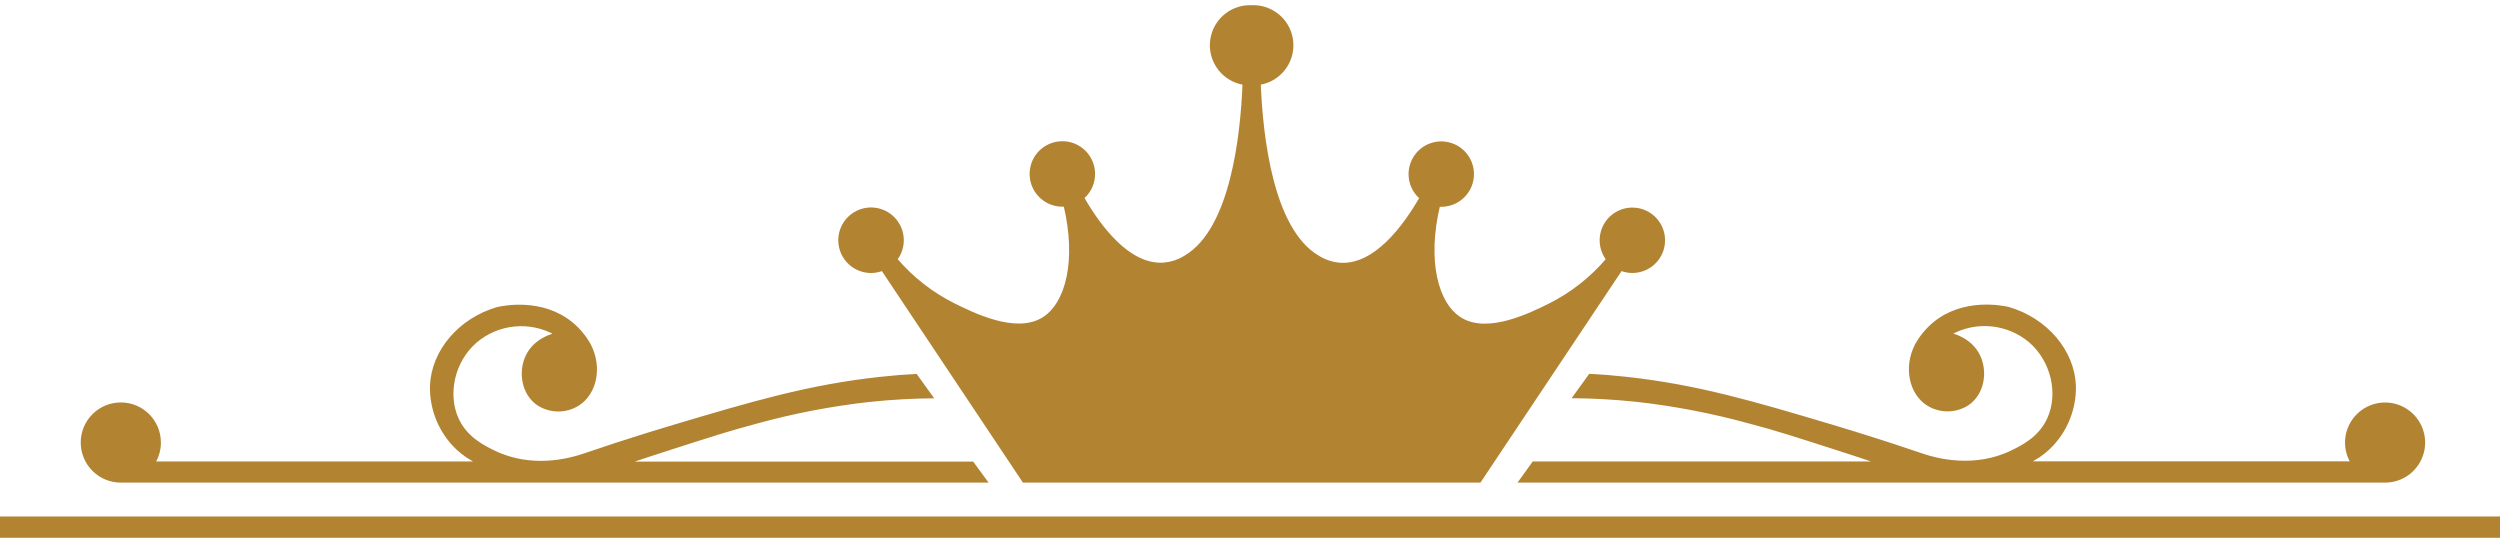
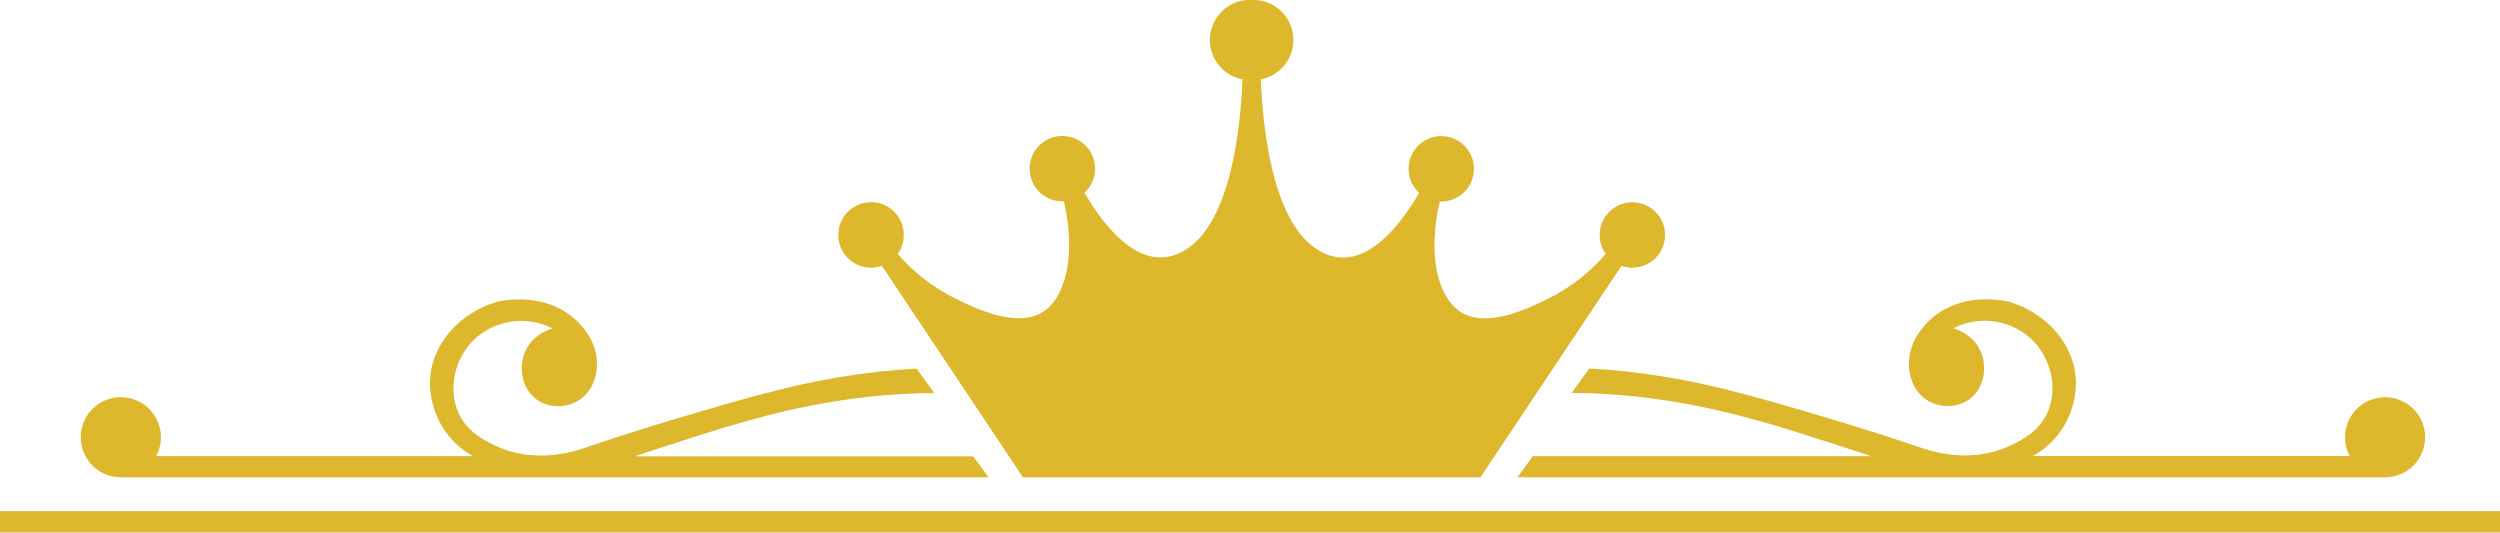
- <svg xmlns="http://www.w3.org/2000/svg" id="Capa_2" data-name="Capa 2" viewBox="0 0 860 186">
-   <path d="M572.29,82.66a10.74,10.74,0,0,1-14.68,10L509,165.52H352.16L303.57,92.66a10.64,10.64,0,0,1-3.92.75,10.77,10.77,0,1,1,8.53-4.21,63.51,63.51,0,0,0,19.94,15.6c6.7,3.31,21,10.42,30.36,5.06,8.72-5,12.37-20.47,7.88-39.26-.3,0-.62,0-.92,0a10.76,10.76,0,1,1,7-2.58c5.75,10,15.84,23.62,27.81,22.82a16.64,16.64,0,0,0,7.59-2.53c15.92-9.43,19.4-41.75,20.09-59.61a13.29,13.29,0,0,1,2-26.42h1.27a13.29,13.29,0,0,1,2,26.42c.69,17.86,4.17,50.18,20.09,59.61A16.64,16.64,0,0,0,461,90.88c12,.8,22.06-12.82,27.81-22.82a10.75,10.75,0,1,1,7,2.58c-.3,0-.62,0-.92,0-4.5,18.79-.84,34.25,7.88,39.26,9.33,5.36,23.66-1.75,30.36-5.06A63.51,63.51,0,0,0,553,89.2a10.75,10.75,0,1,1,19.28-6.54Z" fill="#b28331" stroke="#b28331" stroke-miterlimit="10" />
-   <path d="M339.09,165.52H41.56a13.29,13.29,0,1,1,13.29-13.28,13.14,13.14,0,0,1-2,7h112a27.51,27.51,0,0,1-7.59-5.06,28.75,28.75,0,0,1-8.85-21.51c.49-11.8,9.61-22.74,22.77-26.57,2.26-.49,15.22-3.09,25.3,5.06a25.88,25.88,0,0,1,6.33,7.59c4,7.83,1.85,16.53-3.8,20.24a12.75,12.75,0,0,1-13.91,0c-5.28-3.65-6.34-11.09-3.8-16.44,2.85-6,9.3-7.43,10.12-7.59a24.22,24.22,0,0,0-27.83,2.53c-7.77,6.79-10.13,18.14-6.33,26.57,3,6.69,9.1,9.65,12.66,11.38,12.91,6.3,26,2.7,30.36,1.27,2.79-.95,6.7-2.27,11.38-3.8,0,0,10.4-3.39,20.25-6.32,26.87-8,46.25-13.77,70.85-16.45,4.79-.52,9-.85,12.31-1l5.33,7.39c-5.58.05-12.91.35-21.44,1.25a251.63,251.63,0,0,0-39.22,7.59c-8.37,2.19-15.28,4.42-29.1,8.86-5.79,1.86-10.95,3.56-15.36,5.06H334.52Z" fill="#b28331" stroke="#b28331" stroke-miterlimit="10" />
-   <path d="M523,165.52H820.47a13.28,13.28,0,1,0-11.31-6.32h-112a27.51,27.51,0,0,0,7.59-5.06,28.72,28.72,0,0,0,8.86-21.51c-.49-11.8-9.62-22.74-22.77-26.57-2.27-.49-15.22-3.09-25.31,5.06a26,26,0,0,0-6.32,7.59c-4,7.83-1.85,16.53,3.79,20.24a12.77,12.77,0,0,0,13.92,0c5.28-3.65,6.34-11.09,3.8-16.44-2.85-6-9.3-7.43-10.13-7.59a24.23,24.23,0,0,1,27.84,2.53c7.77,6.79,10.13,18.14,6.32,26.57-3,6.69-9.09,9.65-12.65,11.38-12.92,6.3-26,2.7-30.36,1.27-2.8-.95-6.71-2.27-11.39-3.8,0,0-10.4-3.39-20.24-6.32-26.87-8-46.25-13.77-70.85-16.45-4.79-.52-9-.85-12.31-1l-5.34,7.39c5.58.05,12.92.35,21.45,1.25a251.87,251.87,0,0,1,39.22,7.59c8.37,2.19,15.28,4.42,29.09,8.86,5.8,1.86,11,3.56,15.36,5.06H527.52Z" fill="#b28331" stroke="#b28331" stroke-miterlimit="10" />
-   <rect x="0.5" y="178.17" width="859" height="6.33" fill="#b28331" stroke="#b28331" stroke-miterlimit="10" />
+ <svg xmlns="http://www.w3.org/2000/svg" id="Capa_2" data-name="Capa 2" viewBox="0 0 860 183.18">
+   <path d="M572.29,82.66a10.74,10.74,0,0,1-14.68,10L509,165.52H352.16L303.57,92.66a10.64,10.64,0,0,1-3.92.75,10.77,10.77,0,1,1,8.53-4.21,63.51,63.51,0,0,0,19.94,15.6c6.7,3.31,21,10.42,30.36,5.06,8.72-5,12.37-20.47,7.88-39.26-.3,0-.62,0-.92,0a10.76,10.76,0,1,1,7-2.58c5.75,10,15.84,23.62,27.81,22.82a16.64,16.64,0,0,0,7.59-2.53c15.92-9.43,19.4-41.75,20.09-59.61a13.29,13.29,0,0,1,2-26.42h1.27a13.29,13.29,0,0,1,2,26.42c.69,17.86,4.17,50.18,20.09,59.61A16.64,16.64,0,0,0,461,90.88c12,.8,22.06-12.82,27.81-22.82a10.75,10.75,0,1,1,7,2.58c-.3,0-.62,0-.92,0-4.5,18.79-.84,34.25,7.88,39.26,9.33,5.36,23.66-1.75,30.36-5.06A63.51,63.51,0,0,0,553,89.2a10.75,10.75,0,1,1,19.28-6.54Z" transform="translate(0 -1.82)" fill="#ddb72c" stroke="#ddb72c" stroke-miterlimit="10" />
+   <path d="M339.09,165.52H41.56a13.29,13.29,0,1,1,13.29-13.28,13.14,13.14,0,0,1-2,7h112a27.51,27.51,0,0,1-7.59-5.06,28.75,28.75,0,0,1-8.85-21.51c.49-11.8,9.61-22.74,22.77-26.57,2.26-.49,15.22-3.09,25.3,5.06a25.88,25.88,0,0,1,6.33,7.59c4,7.83,1.85,16.53-3.8,20.24a12.75,12.75,0,0,1-13.91,0c-5.28-3.65-6.34-11.09-3.8-16.44,2.85-6,9.3-7.43,10.12-7.59a24.22,24.22,0,0,0-27.83,2.53c-7.77,6.79-10.13,18.14-6.33,26.57,3,6.69,9.1,9.65,12.66,11.38,12.91,6.3,26,2.7,30.36,1.27,2.79-.95,6.7-2.27,11.38-3.8,0,0,10.4-3.39,20.25-6.32,26.87-8,46.25-13.77,70.85-16.45,4.79-.52,9-.85,12.31-1l5.33,7.39c-5.58.05-12.91.35-21.44,1.25a251.63,251.63,0,0,0-39.22,7.59c-8.37,2.19-15.28,4.42-29.1,8.86-5.79,1.86-10.95,3.56-15.36,5.06H334.52Z" transform="translate(0 -1.82)" fill="#ddb72c" stroke="#ddb72c" stroke-miterlimit="10" />
+   <path d="M523,165.52H820.47a13.28,13.28,0,1,0-11.31-6.32h-112a27.51,27.51,0,0,0,7.59-5.06,28.72,28.72,0,0,0,8.86-21.51c-.49-11.8-9.62-22.74-22.77-26.57-2.27-.49-15.22-3.09-25.31,5.06a26,26,0,0,0-6.32,7.59c-4,7.83-1.85,16.53,3.79,20.24a12.77,12.77,0,0,0,13.92,0c5.28-3.65,6.34-11.09,3.8-16.44-2.85-6-9.3-7.43-10.13-7.59a24.23,24.23,0,0,1,27.84,2.53c7.77,6.79,10.13,18.14,6.32,26.57-3,6.69-9.09,9.65-12.65,11.38-12.92,6.3-26,2.7-30.36,1.27-2.8-.95-6.71-2.27-11.39-3.8,0,0-10.4-3.39-20.24-6.32-26.87-8-46.25-13.77-70.85-16.45-4.79-.52-9-.85-12.31-1l-5.34,7.39c5.58.05,12.92.35,21.45,1.25a251.87,251.87,0,0,1,39.22,7.59c8.37,2.19,15.28,4.42,29.09,8.86,5.8,1.86,11,3.56,15.36,5.06H527.52Z" transform="translate(0 -1.82)" fill="#ddb72c" stroke="#ddb72c" stroke-miterlimit="10" />
+   <rect x="0.5" y="176.35" width="859" height="6.33" fill="#ddb72c" stroke="#ddb72c" stroke-miterlimit="10" />
</svg>
